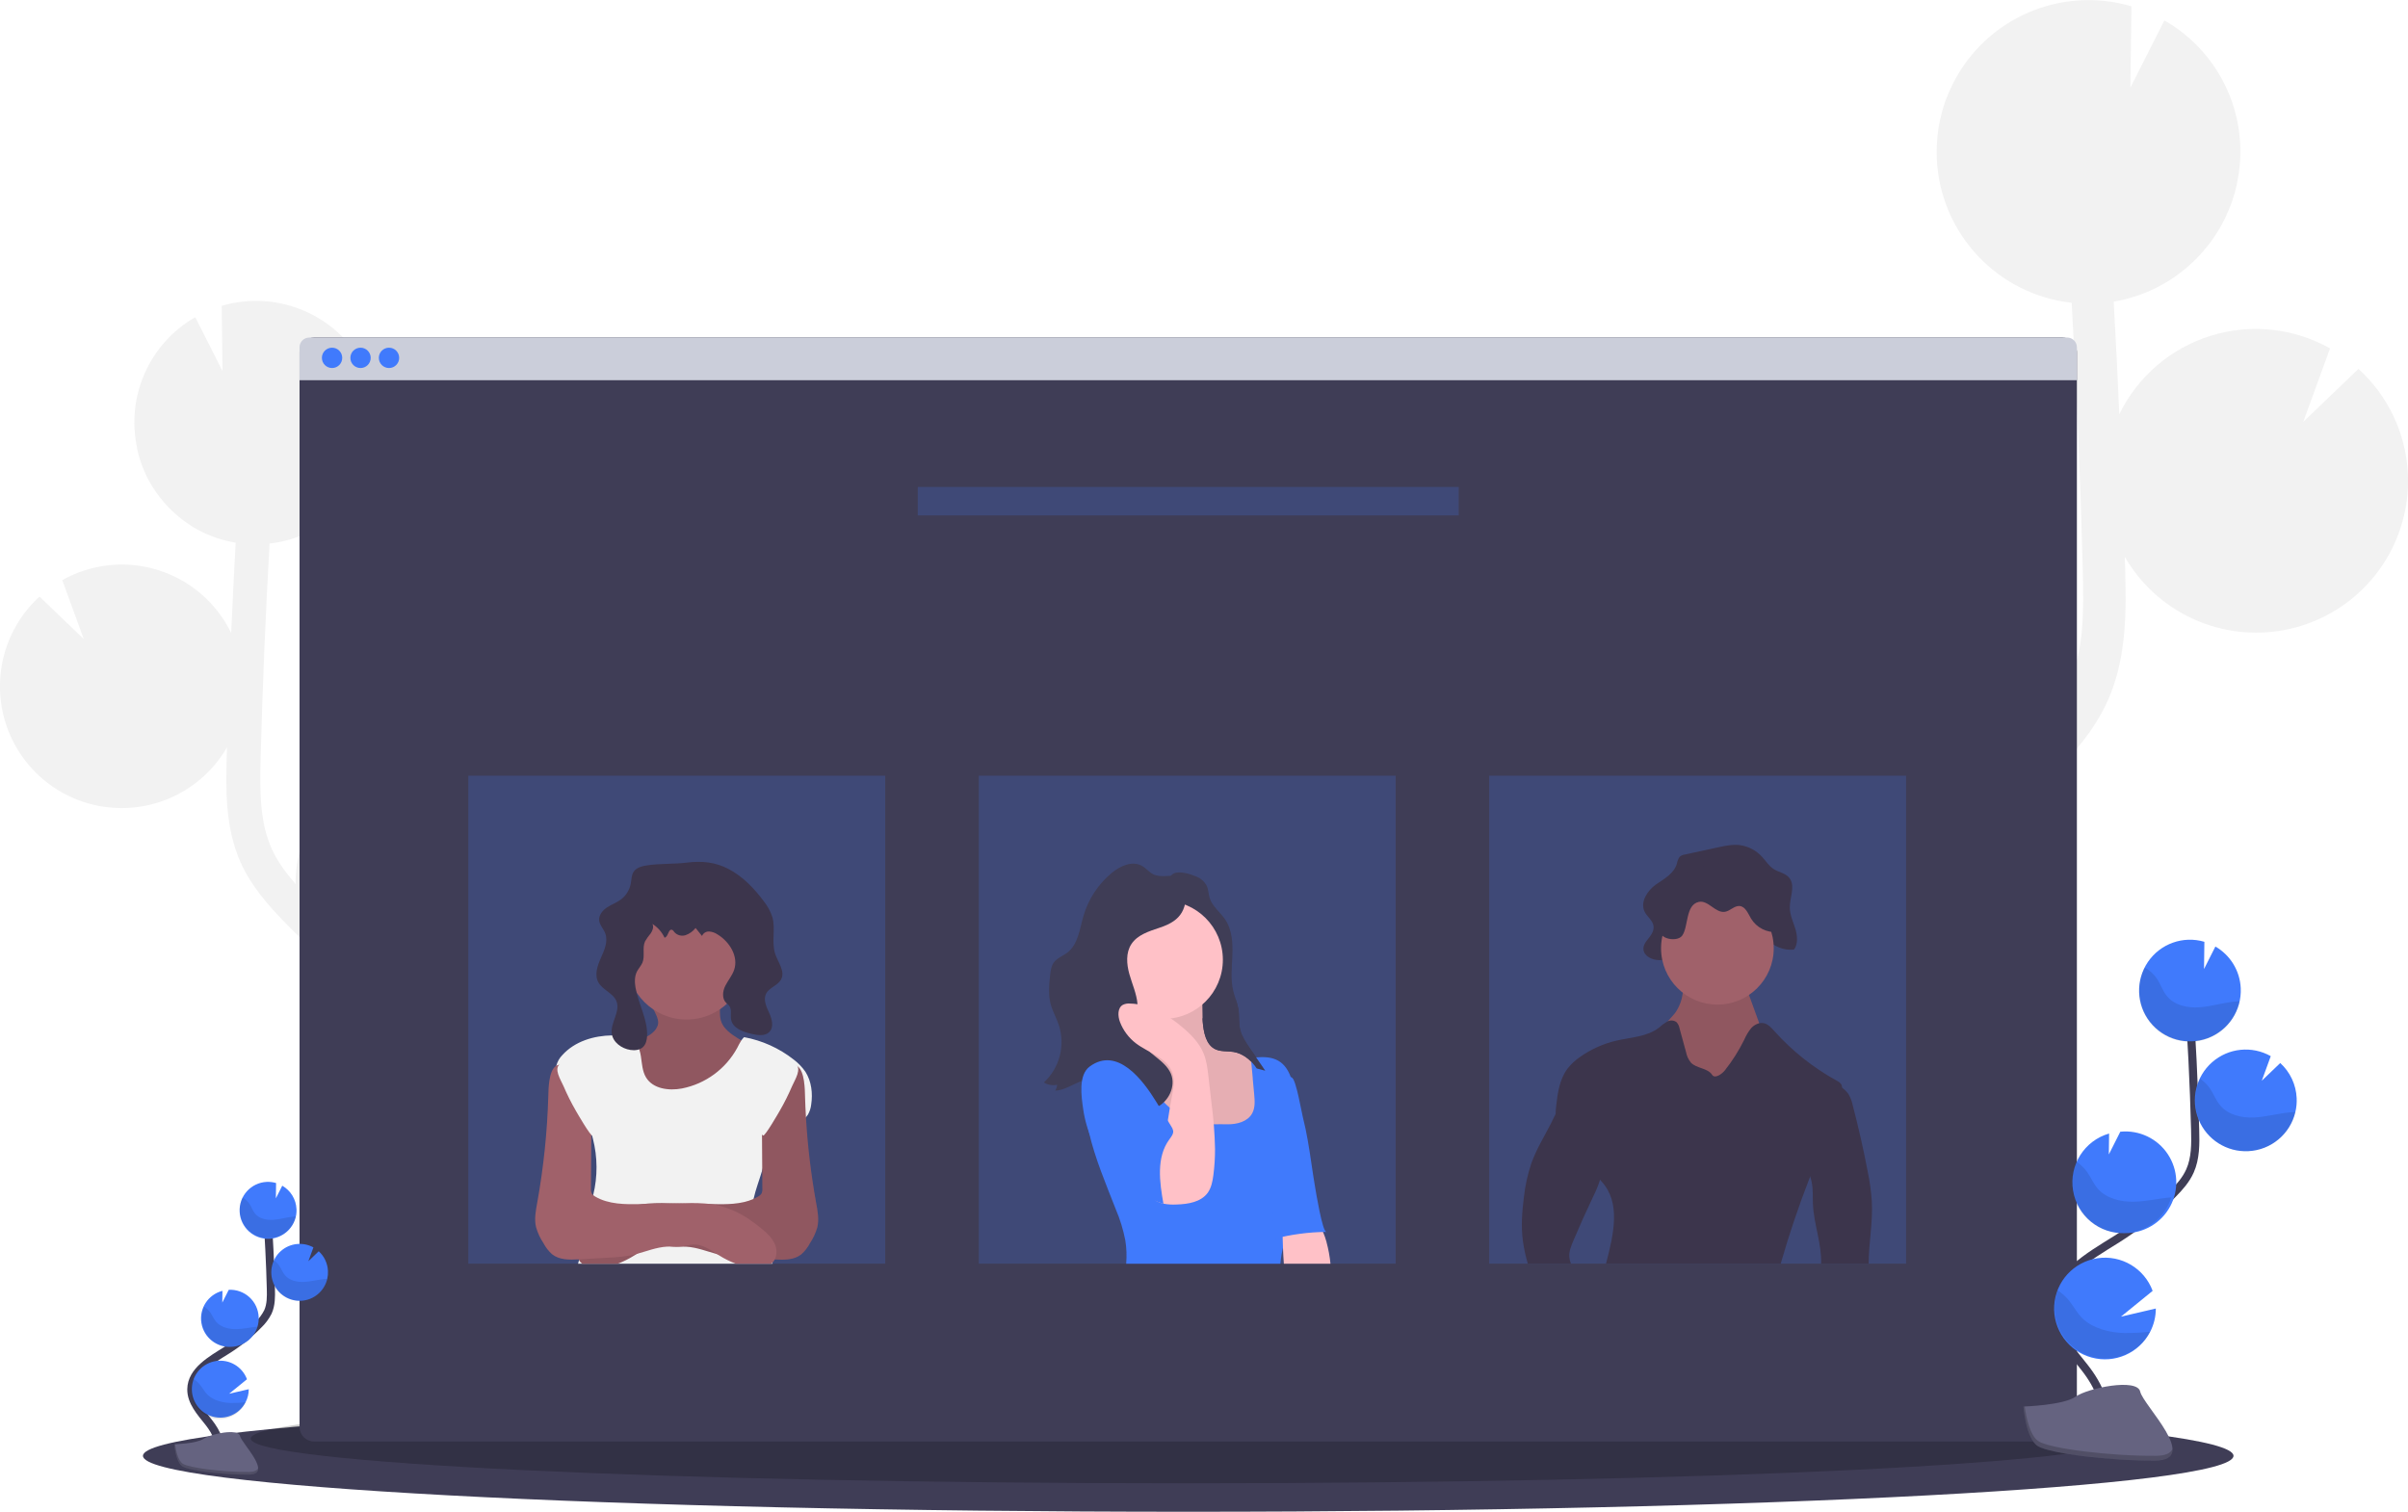
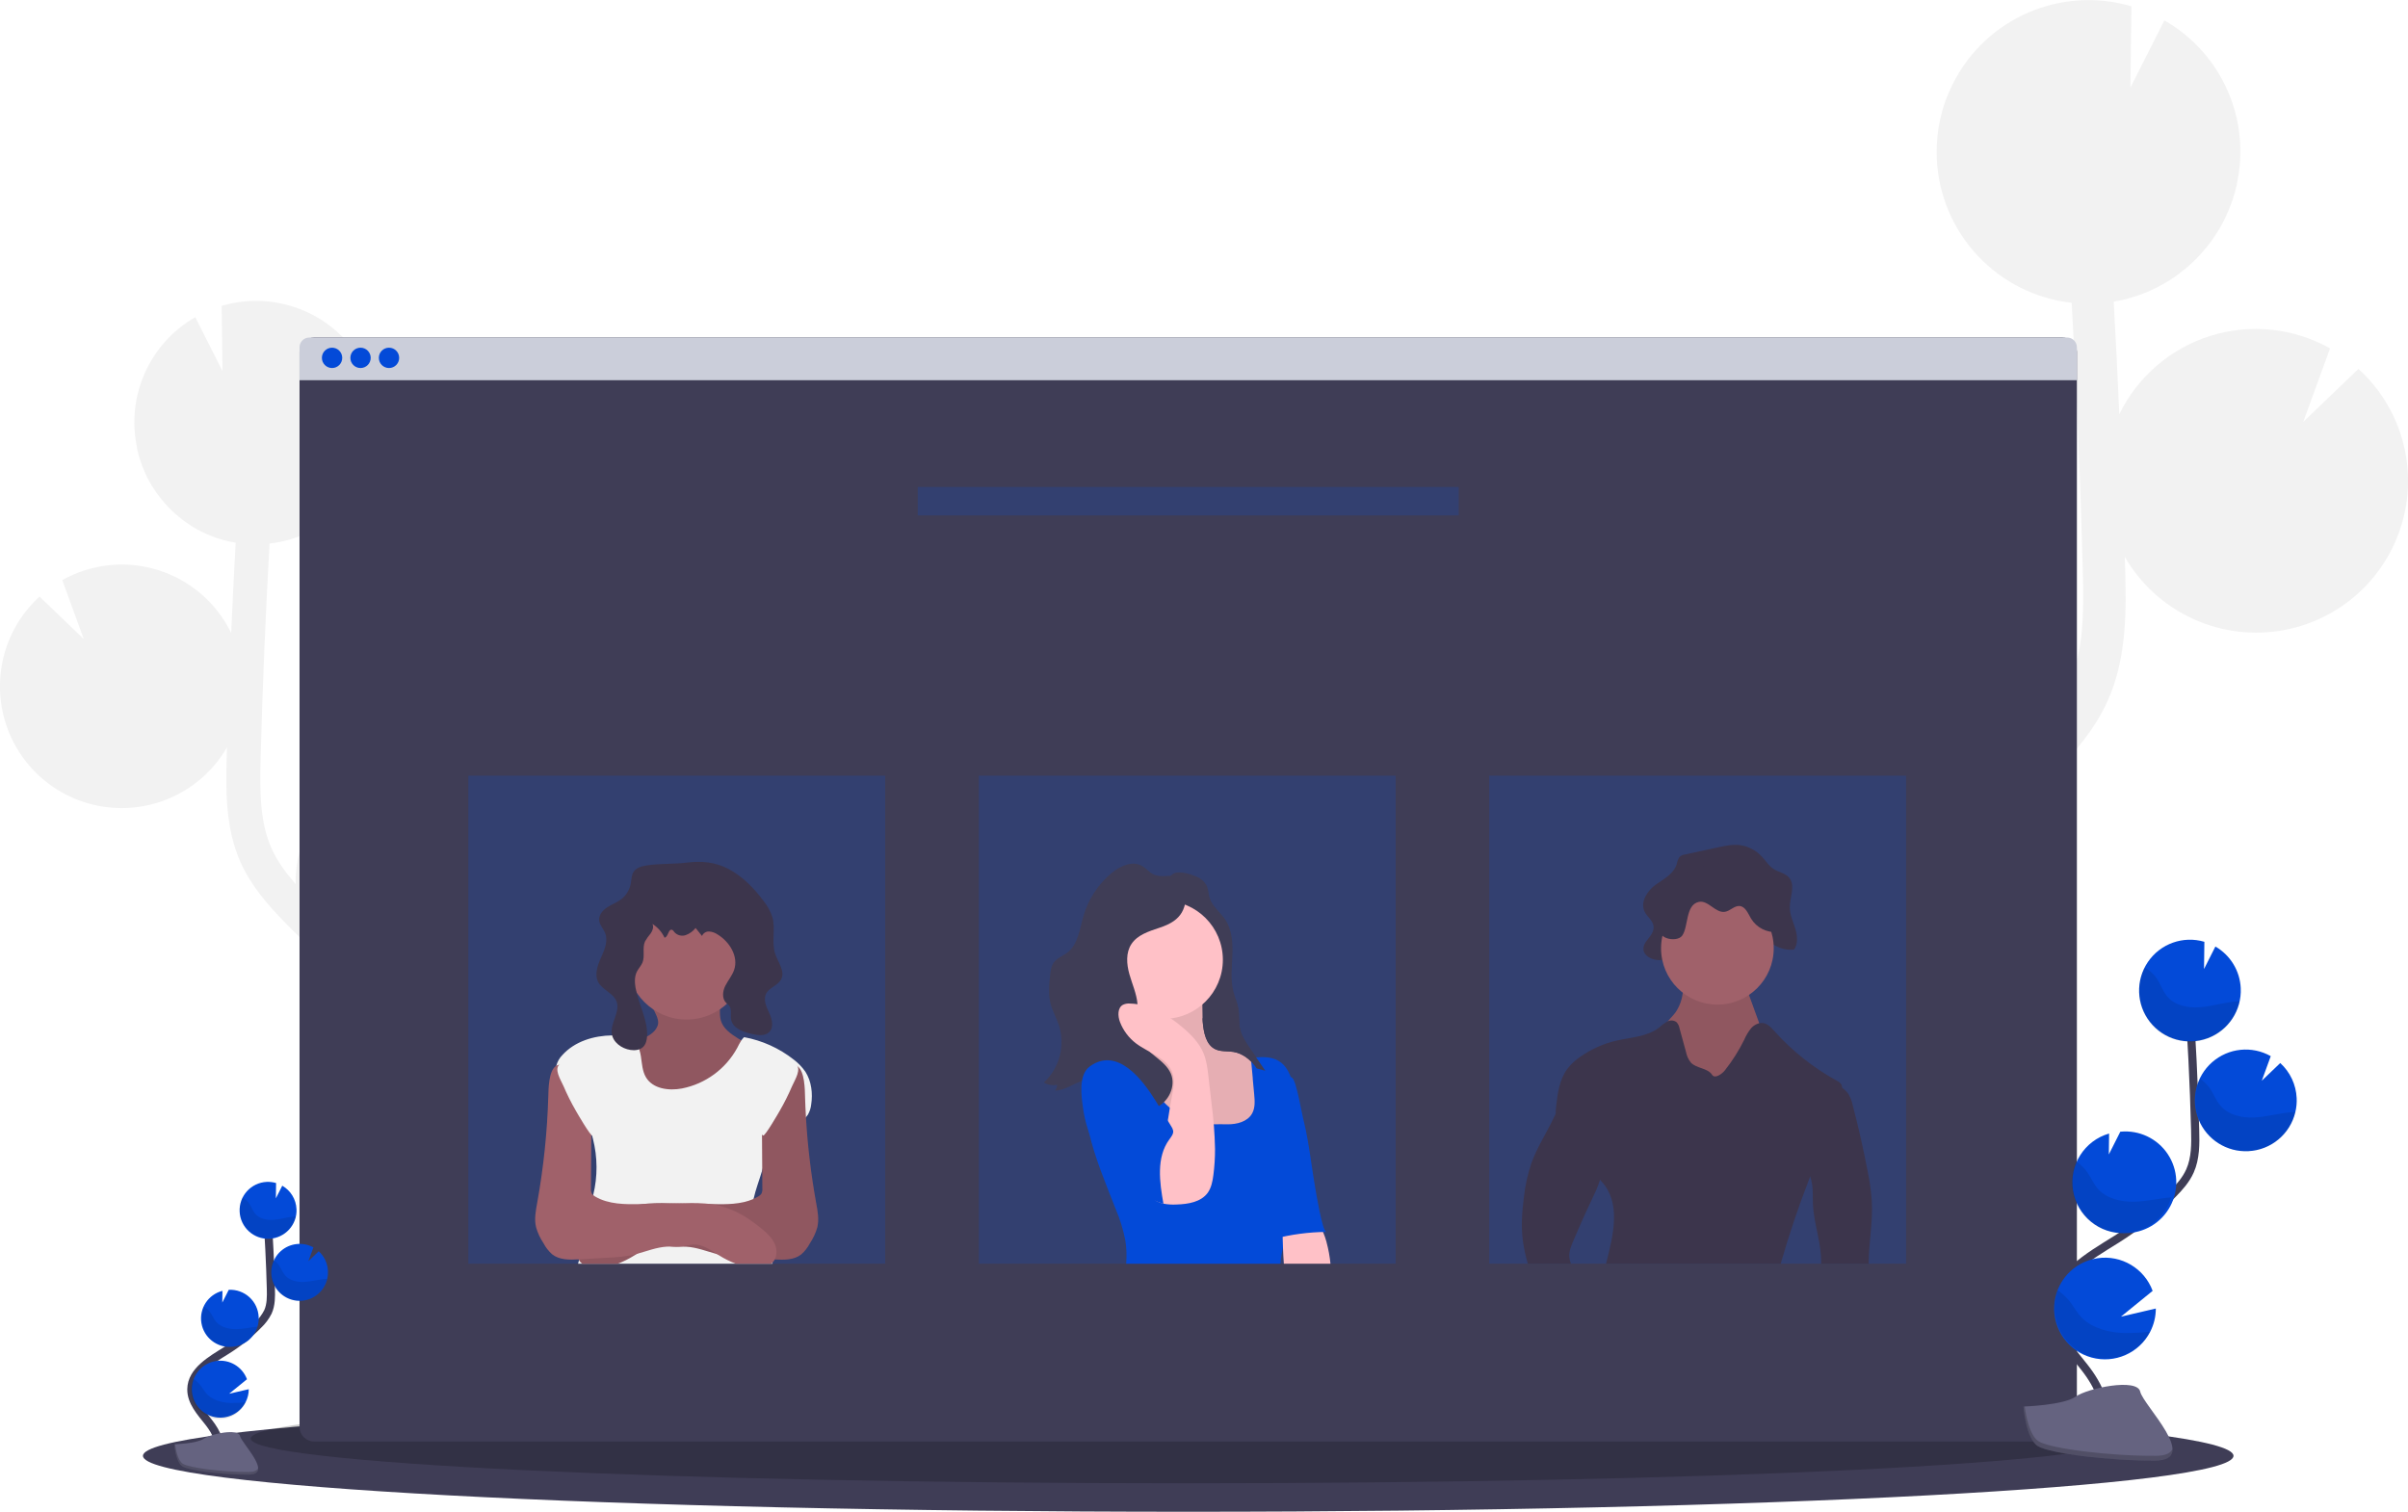
<svg xmlns="http://www.w3.org/2000/svg" id="f5754dbe-bb36-43e2-9e63-0bb9c441defe" data-name="Layer 1" width="1184.11" height="743.5" viewBox="0 0 1184.11 743.5">
  <path d="M231.37,576.52l-6.29-3.91c-.6-.37-1.19-.77-1.79-1.15a59.86,59.86,0,0,0,6.05-116.62l.31,24.66L216.1,452.67h-.17a59.87,59.87,0,0,0-62.58,57c-.06,1.15,0,2.27,0,3.4-4.71-5.38-9-11.15-11.83-17.47-5.73-12.79-5.84-27.28-5.39-44.9.9-34.9,2.41-70.08,4.37-105.14a59.85,59.85,0,0,0,53.16-56.64c.08-1.83.05-3.63,0-5.43,0-.45,0-.89-.07-1.34-.12-1.74-.28-3.46-.55-5.16,0-.28-.1-.55-.15-.82-.24-1.44-.54-2.86-.88-4.26-.13-.53-.26-1.05-.4-1.57-.42-1.53-.88-3-1.42-4.52-.18-.49-.38-1-.58-1.46-.42-1.09-.88-2.17-1.37-3.23-.26-.56-.51-1.12-.78-1.67-.08-.14-.13-.29-.21-.43l0,0a59.84,59.84,0,0,0-70.28-30.36l.4,32.1-13.4-26.52a59.57,59.57,0,0,0-28.55,64.51H75.3c.09.43.22.84.32,1.26.19.79.39,1.57.61,2.35.29,1,.6,2,.93,3,.25.74.49,1.47.77,2.2.41,1.06.87,2.09,1.33,3.12.27.6.51,1.22.8,1.81q1.14,2.32,2.48,4.53c.31.52.66,1,1,1.51.64,1,1.28,2,2,2.93.43.59.89,1.16,1.34,1.73.66.83,1.33,1.65,2,2.44.49.57,1,1.12,1.51,1.66.74.78,1.49,1.53,2.27,2.26.52.49,1,1,1.57,1.46.88.79,1.8,1.53,2.73,2.26.47.37.93.75,1.41,1.11,1.42,1,2.88,2,4.39,3,.28.17.59.31.87.48,1.27.74,2.55,1.45,3.87,2.09.57.28,1.15.53,1.73.79,1.08.48,2.17.95,3.29,1.38l2,.7c1.1.37,2.22.72,3.35,1,.66.18,1.33.37,2,.53,1.22.29,2.47.53,3.73.75l.24.05q-1.23,22.19-2.2,44.39a59.83,59.83,0,0,0-83.07-26l10.58,29-21.77-20.9A59.66,59.66,0,0,0,8,413a58.5,58.5,0,0,0,1.52,16.49,59.84,59.84,0,0,0,110.06,16.3c0,1.5-.1,3-.14,4.51-.4,15.54-.9,34.88,6.85,52.15,5.25,11.7,13.69,21.21,22,29.73,5.43,5.54,11.06,10.91,16.83,16.1a60.09,60.09,0,0,0,21.62,18c9.48,7.3,19.3,14.17,29.45,20.51l6.34,3.94c5.7,3.53,11.54,7.16,17.26,10.93-1-.1-2-.21-3-.26a59.89,59.89,0,0,0-58.94,39l37.4,30.43-41.14-9.54A59.89,59.89,0,0,0,260,715.13l-2.78,3.45q-2.76,3.43-5.45,6.82c-24.34,30.83-31.11,60.09-19.06,82.4l14.66-7.91c-11.73-21.72,5.91-49.52,17.47-64.16q2.64-3.33,5.36-6.7c15.55-19.32,33.17-41.22,32.74-68.08C302.26,620.46,263,596.1,231.37,576.52Z" transform="translate(-7.95 -78.25)" fill="#f2f2f2" />
  <path d="M913.31,515.26l7.84-4.88c.75-.47,1.48-1,2.23-1.44a74.69,74.69,0,0,1-62-70.11,74,74,0,0,1,6.45-34,74.8,74.8,0,0,1,48-41.38l-.39,30.77,16.91-33.47.2,0a74.7,74.7,0,0,1,78.09,71.13c.07,1.43,0,2.83,0,4.24,5.89-6.71,11.23-13.91,14.76-21.79,7.16-16,7.3-34,6.73-56-1.12-43.55-3-87.43-5.45-131.17a74.66,74.66,0,0,1-66.32-70.67c-.1-2.28-.07-4.53,0-6.77q0-.84.09-1.68c.14-2.17.35-4.32.67-6.43.05-.35.14-.69.19-1q.46-2.7,1.11-5.32c.16-.65.32-1.31.49-2,.53-1.9,1.1-3.79,1.77-5.63.22-.62.48-1.21.72-1.82.54-1.37,1.11-2.71,1.72-4,.32-.69.63-1.39,1-2.08.08-.17.16-.36.25-.53l0,0a74.6,74.6,0,0,1,87.68-37.87l-.5,40,16.72-33.08a74.27,74.27,0,0,1,35.61,80.48h.09c-.12.53-.29,1-.41,1.57-.24,1-.49,2-.76,2.93-.35,1.25-.75,2.47-1.16,3.69-.31.92-.61,1.84-1,2.75-.51,1.32-1.08,2.61-1.66,3.89-.34.75-.64,1.52-1,2.26-.95,1.93-2,3.82-3.09,5.65-.38.65-.82,1.26-1.23,1.89-.8,1.24-1.61,2.46-2.48,3.65-.54.74-1.11,1.44-1.67,2.16-.82,1-1.65,2.06-2.53,3.05q-.91,1-1.89,2.07c-.91,1-1.86,1.9-2.82,2.81-.65.62-1.29,1.24-2,1.83-1.11,1-2.25,1.9-3.42,2.81-.58.46-1.15.95-1.75,1.39-1.77,1.3-3.59,2.54-5.48,3.69-.35.21-.73.39-1.09.6q-2.36,1.4-4.82,2.61c-.71.35-1.44.65-2.16,1-1.35.61-2.71,1.19-4.1,1.72-.82.31-1.64.6-2.46.88-1.38.47-2.77.89-4.18,1.28-.83.23-1.66.46-2.51.67-1.53.36-3.08.66-4.65.93l-.31.06q1.56,27.69,2.75,55.39a74.62,74.62,0,0,1,103.64-32.4l-13.19,36.16,27.15-26.07A74.4,74.4,0,0,1,1192,311.2a72.94,72.94,0,0,1-1.89,20.57,74.66,74.66,0,0,1-137.32,20.34c0,1.87.13,3.76.18,5.63.5,19.39,1.12,43.52-8.54,65.06-6.55,14.61-17.09,26.46-27.51,37.09q-10.17,10.38-21,20.09a74.94,74.94,0,0,1-27,22.43c-11.83,9.11-24.08,17.68-36.74,25.6l-7.91,4.91c-7.11,4.4-14.39,8.93-21.54,13.63,1.26-.12,2.5-.26,3.78-.32A74.72,74.72,0,0,1,980,594.85l-46.66,38,51.33-11.89a74.73,74.73,0,0,1-107.08,67.26c1.16,1.44,2.31,2.88,3.47,4.31,2.29,2.85,4.58,5.69,6.81,8.51,30.36,38.45,38.81,75,23.77,102.8l-18.28-9.87c14.63-27.1-7.38-61.78-21.81-80-2.19-2.77-4.43-5.56-6.68-8.36-19.4-24.1-41.39-51.42-40.85-84.93C824.86,570.07,873.9,539.68,913.31,515.26Z" transform="translate(-7.95 -78.25)" fill="#f2f2f2" />
  <ellipse cx="584.3" cy="716" rx="514" ry="27.5" fill="#3f3d56" />
  <ellipse cx="583.3" cy="707.5" rx="460" ry="22" opacity="0.2" />
  <path d="M1029.24,251.46V780a7.21,7.21,0,0,1-7.21,7.21H162.44a7.2,7.2,0,0,1-7.2-7.21V251.46a7.2,7.2,0,0,1,7.2-7.21H1022A7.21,7.21,0,0,1,1029.24,251.46Z" transform="translate(-7.95 -78.25)" fill="#3f3d56" />
  <path d="M1029.24,249.06v16.19h-874V249.06a4.81,4.81,0,0,1,4.81-4.81h864.38A4.81,4.81,0,0,1,1029.24,249.06Z" transform="translate(-7.95 -78.25)" fill="#cbceda" />
-   <circle cx="163.29" cy="176" r="5" fill="#407afc" />
-   <circle cx="177.29" cy="176" r="5" fill="#407afc" />
-   <circle cx="191.29" cy="176" r="5" fill="#407afc" />
-   <rect x="451.3" y="239.5" width="266" height="14" fill="#407afc" opacity="0.2" />
-   <rect x="230.3" y="381.5" width="205" height="240" fill="#407afc" opacity="0.2" />
-   <rect x="481.3" y="381.5" width="205" height="240" fill="#407afc" opacity="0.2" />
-   <rect x="740.24" y="459.75" width="205" height="240" transform="translate(1677.54 1081.25) rotate(-180)" fill="#407afc" opacity="0.2" />
+   <circle cx="163.29" cy="176" r="5" fill="#034ad8" />
+   <circle cx="177.29" cy="176" r="5" fill="#034ad8" />
+   <circle cx="191.29" cy="176" r="5" fill="#034ad8" />
+   <rect x="451.3" y="239.5" width="266" height="14" fill="#034ad8" opacity="0.2" />
+   <rect x="230.3" y="381.5" width="205" height="240" fill="#034ad8" opacity="0.2" />
+   <rect x="481.3" y="381.5" width="205" height="240" fill="#034ad8" opacity="0.2" />
+   <rect x="740.24" y="459.75" width="205" height="240" transform="translate(1677.54 1081.25) rotate(-180)" fill="#034ad8" opacity="0.2" />
  <path d="M331.58,581.73c-.61,3.61-4.18,5.88-7.55,7.29s-7.14,2.58-9.3,5.53c-2.91,4-1.69,9.73,1,13.88,3.05,4.76,7.67,8.27,12.19,11.67a22,22,0,0,0,6.6,3.85,19.62,19.62,0,0,0,5.62.6,102.48,102.48,0,0,0,18.17-1.63c7.69-1.4,15.91-4.2,20-10.88,3.32-5.47,3.11-12.3,2.79-18.7-3.62-.31-6.86-2.28-9.94-4.19-3.64-2.26-7.57-4.89-8.75-9-1.24-4.31.74-9.63-2.21-13-2-2.28-5.39-2.55-8.41-2.63q-6.15-.16-12.29-.17c-2.82,0-9.12-1.18-11.44.7C323.79,568.46,332.35,577.15,331.58,581.73Z" transform="translate(-7.95 -78.25)" fill="#a0616a" />
  <path d="M331.58,581.73c-.61,3.61-4.18,5.88-7.55,7.29s-7.14,2.58-9.3,5.53c-2.91,4-1.69,9.73,1,13.88,3.05,4.76,7.67,8.27,12.19,11.67a22,22,0,0,0,6.6,3.85,19.62,19.62,0,0,0,5.62.6,102.48,102.48,0,0,0,18.17-1.63c7.69-1.4,15.91-4.2,20-10.88,3.32-5.47,3.11-12.3,2.79-18.7-3.62-.31-6.86-2.28-9.94-4.19-3.64-2.26-7.57-4.89-8.75-9-1.24-4.31.74-9.63-2.21-13-2-2.28-5.39-2.55-8.41-2.63q-6.15-.16-12.29-.17c-2.82,0-9.12-1.18-11.44.7C323.79,568.46,332.35,577.15,331.58,581.73Z" transform="translate(-7.95 -78.25)" opacity="0.1" />
  <circle cx="337.6" cy="472.09" r="29.33" fill="#a0616a" />
  <path d="M406.84,621.52a12.64,12.64,0,0,1-1.65,5,8.55,8.55,0,0,1-.9,1.16c-1.65,1.81-4,3-6.13,4.27-6,3.65-12.73,8.4-13.85,15.35a52.6,52.6,0,0,1-1.51,6.4c-1.4,4.76-3.23,9.44-4.3,14.2a32.28,32.28,0,0,0-.89,8.43,25.57,25.57,0,0,0,.24,2.65c.95,6.74,4.41,12.79,8.48,18.54.44.62.88,1.24,1.33,1.85l.29.39H292.21c.16-.61.32-1.21.47-1.82a2.86,2.86,0,0,1,.07-.28c.95-3.81,1.78-7.64,2.36-11.5A73.2,73.2,0,0,0,296,675.8c0-3,.66-6.32,3.17-8,.17-.61.33-1.23.49-1.84a57.15,57.15,0,0,0-.14-27.63c-.14-.56-.3-1.12-.45-1.68-.07-.25-.15-.5-.22-.75a81.93,81.93,0,0,1-2.12-8.11c-.59-3.27-.72-6.75-2.46-9.57s-4.77-4.47-7.46-6.38a17.1,17.1,0,0,1-3.53-3.21h0a7.88,7.88,0,0,1-1.9-4.6,6.8,6.8,0,0,1,.11-1.5,11.51,11.51,0,0,1,3.05-5.45c6.08-6.69,15.37-9.5,24.5-9.62h0c1.41,0,2.81,0,4.2.12a11.83,11.83,0,0,1,4.71,1.06,7.15,7.15,0,0,1,2.35,1.94,11.64,11.64,0,0,1,2,3.78,21,21,0,0,1,.8,3.38c.56,3.57.68,7.37,2.56,10.45,3.41,5.58,11.18,6.6,17.6,5.39a39.7,39.7,0,0,0,27.23-20,36.74,36.74,0,0,1,2-3.63,9.07,9.07,0,0,1,1.36-1.61,55.81,55.81,0,0,1,24.37,11,26.62,26.62,0,0,1,5.78,6C407,610.08,407.68,616,406.84,621.52Z" transform="translate(-7.95 -78.25)" fill="#f2f2f2" />
  <path d="M409.84,681.91a28.16,28.16,0,0,1-3.67,7.86,18.92,18.92,0,0,1-4.24,5.42c-3.55,2.79-8.46,2.73-13,2.47l-.36,0-2.25-.13-12.91-.77a72.77,72.77,0,0,1-10.2-1.09c-.9-.18-1.79-.4-2.68-.64-5-1.34-9.89-3.34-15.06-3.63-1.5-.09-3,0-4.53,0h-.42a22.53,22.53,0,0,1-3-.2c-1.64-.24-3.25-.76-4.92-.84-4.28-.22-8.06,2.35-11.71,4.69l-1,.62a45,45,0,0,1-8.28,4.12H294.27a5.72,5.72,0,0,1-.81-.75,6.23,6.23,0,0,1-.78-1.07c-.05-.09-.1-.18-.14-.27a9.12,9.12,0,0,1,0-7.71,15.09,15.09,0,0,1,2.53-3.8,35,35,0,0,1,3.66-3.44c6.74-5.62,14.49-10.36,23.11-12,.6-.11,1.21-.21,1.81-.29a80.26,80.26,0,0,1,13-.43l4.07.08,17.05.35h.47c6.85.13,14.05.18,20.24-2.55a23.77,23.77,0,0,0,2.3-1.18,4.33,4.33,0,0,0,1.59-1.38,4.77,4.77,0,0,0,.47-2.6l-.06-9-.12-17.35h0q0-6.39-.08-12.77a8.77,8.77,0,0,1,2.45-7.27c2.49-3.13,8.56-14.18,12.86-14.36a3.46,3.46,0,0,1,2.15.6h0c3.66,2.44,3.68,11.69,3.77,14.81q.15,5.17.45,10.33a350.86,350.86,0,0,0,5,42C410,673.73,410.8,677.91,409.84,681.91Z" transform="translate(-7.95 -78.25)" fill="#a0616a" />
  <path d="M409.84,681.91a28.16,28.16,0,0,1-3.67,7.86,18.92,18.92,0,0,1-4.24,5.42c-3.55,2.79-8.46,2.73-13,2.47l-.36,0-2.25-.13-12.91-.77a72.77,72.77,0,0,1-10.2-1.09c-.9-.18-1.79-.4-2.68-.64-5-1.34-9.89-3.34-15.06-3.63-1.5-.09-3,0-4.53,0h-.42a22.53,22.53,0,0,1-3-.2c-1.64-.24-3.25-.76-4.92-.84-4.28-.22-8.06,2.35-11.71,4.69l-1,.62a45,45,0,0,1-8.28,4.12H294.27a5.72,5.72,0,0,1-.81-.75,6.23,6.23,0,0,1-.78-1.07c-.05-.09-.1-.18-.14-.27a9.12,9.12,0,0,1,0-7.71,15.09,15.09,0,0,1,2.53-3.8,35,35,0,0,1,3.66-3.44c6.74-5.62,14.49-10.36,23.11-12,.6-.11,1.21-.21,1.81-.29a80.26,80.26,0,0,1,13-.43l4.07.08,17.05.35h.47c6.85.13,14.05.18,20.24-2.55a23.77,23.77,0,0,0,2.3-1.18,4.33,4.33,0,0,0,1.59-1.38,4.77,4.77,0,0,0,.47-2.6l-.06-9-.12-17.35h0q0-6.39-.08-12.77a8.77,8.77,0,0,1,2.45-7.27c2.49-3.13,8.56-14.18,12.86-14.36a3.46,3.46,0,0,1,2.15.6h0c3.66,2.44,3.68,11.69,3.77,14.81q.15,5.17.45,10.33a350.86,350.86,0,0,0,5,42C410,673.73,410.8,677.91,409.84,681.91Z" transform="translate(-7.95 -78.25)" opacity="0.1" />
  <path d="M326.23,503.83c-2.54.38-5.35,1.06-6.73,3.22-1.08,1.68-1,3.81-1.37,5.77a12.8,12.8,0,0,1-4.92,7.87c-2.1,1.55-4.64,2.42-6.81,3.87s-4.09,3.82-3.8,6.42c.25,2.27,2.06,4,2.91,6.14,1.57,3.9-.28,8.25-2,12.09s-3.34,8.36-1.37,12.07c2.09,3.91,7.48,5.39,9,9.54,1.89,5-3,10.33-2.37,15.66.54,4.38,4.86,7.51,9.23,8.15,2.09.3,4.41.09,6-1.3s2.09-3.66,2.16-5.77c.27-8.14-4.36-15.61-5.71-23.65-.44-2.65-.5-5.49.73-7.88.78-1.51,2-2.75,2.68-4.32,1.35-3.27-.18-7.22,1.27-10.45a27.36,27.36,0,0,1,2.83-4c.93-1.35,1.55-3.14.82-4.61a16.15,16.15,0,0,1,5.95,6.76c1.89-.38,1.84-4.44,3.69-3.86.52.17.82.72,1.16,1.15a5.21,5.21,0,0,0,5.54,1.46,10.89,10.89,0,0,0,4.88-3.51l3.16,3.92a3.61,3.61,0,0,1,3.47-2.2,8.34,8.34,0,0,1,4.1,1.41c6,3.59,10.5,10.94,8.2,17.54-1,2.82-3,5.13-4.34,7.81s-1.68,6.28.46,8.36c.44.44,1,.78,1.38,1.26,1.57,1.85.58,4.67,1.05,7,.83,4.29,5.89,6,10.15,7,3,.68,6.57,1.19,8.67-1,2.3-2.4,1.27-6.33-.12-9.35s-3-6.51-1.51-9.47,5.86-4,7.43-7.09c2-3.93-1.53-8.24-2.94-12.42-1.93-5.72.22-12.14-1.36-18a25.12,25.12,0,0,0-4.42-8.12c-4.67-6.28-10.27-12.05-17.21-15.69-6.56-3.44-13.17-4-20.4-3.13C339.28,503.3,332.74,502.86,326.23,503.83Z" transform="translate(-7.95 -78.25)" fill="#3c354c" />
  <path d="M383.23,636.74a2.42,2.42,0,0,1-1.15-1.59q-3.33-9.36-6.24-18.85a7.33,7.33,0,0,1-.47-3.51,6.82,6.82,0,0,1,2.68-3.65A40,40,0,0,1,389,602.72c2.88-1.13,7.13-3.14,10-1.31,3.56,2.27-.24,8-1.54,11a114.08,114.08,0,0,1-6,12C390.78,625.61,384.14,637.1,383.23,636.74Z" transform="translate(-7.95 -78.25)" fill="#f2f2f2" />
  <path d="M388.94,697.66A6,6,0,0,1,388,699a3.06,3.06,0,0,1-.36.36,4.19,4.19,0,0,1-.45.39H369.8a45,45,0,0,1-8.28-4.12l-1-.62c-3.65-2.34-7.43-4.91-11.71-4.69-1.67.08-3.28.6-4.92.84a22.53,22.53,0,0,1-3,.2h-.42c-1.51,0-3-.07-4.53,0-5.17.29-10.05,2.29-15.06,3.63-.89.24-1.78.46-2.68.64a72.77,72.77,0,0,1-10.2,1.09l-15.16.9h-.36c-4.53.26-9.44.32-13-2.47a18.92,18.92,0,0,1-4.24-5.42,28.16,28.16,0,0,1-3.67-7.86c-1-4-.16-8.18.57-12.23a352.25,352.25,0,0,0,5.43-52.34c.09-3.13.11-12.41,3.79-14.82a3.19,3.19,0,0,1,1.39-.54h0a3.56,3.56,0,0,1,.74,0c4.3.18,10.37,11.23,12.86,14.36a8.77,8.77,0,0,1,2.45,7.27q0,6.16-.08,12.34c0,.19,0,.38,0,.56q-.07,13.14-.17,26.27a4.77,4.77,0,0,0,.47,2.6,2.86,2.86,0,0,0,.52.63,6.63,6.63,0,0,0,1.07.75c6.65,3.92,14.82,3.88,22.54,3.73h.47l17.05-.35,4.07-.08a80.26,80.26,0,0,1,13,.43c.6.08,1.21.18,1.81.29A47.08,47.08,0,0,1,377.85,679q2.5,1.77,4.86,3.74c2.46,2,4.88,4.32,6.19,7.24A9.12,9.12,0,0,1,388.94,697.66Z" transform="translate(-7.95 -78.25)" fill="#a0616a" />
  <path d="M299.28,636.74a2.45,2.45,0,0,0,1.15-1.59q3.33-9.36,6.24-18.85a7.45,7.45,0,0,0,.46-3.51,6.82,6.82,0,0,0-2.68-3.65,39.74,39.74,0,0,0-10.94-6.42c-2.88-1.13-7.12-3.14-10-1.31-3.56,2.27.23,8,1.54,11a112.09,112.09,0,0,0,6,12C291.73,625.61,298.37,637.1,299.28,636.74Z" transform="translate(-7.95 -78.25)" fill="#f2f2f2" />
  <path d="M840.33,523.23c5.95-1.45,10.57,8.4,16.56,7.23,3.29-.64,5.83-4.54,9.16-4.25,3.79.33,5.41,5.51,7.35,9.3,3.37,6.56,10.18,10.53,16.74,9.74,2.06-2.72,1.67-6.9.62-10.3s-2.65-6.7-2.69-10.32c-.05-4.79,2.58-10.09.2-14-1.83-3-5.57-3.24-8.32-5.09-2.15-1.44-3.66-3.85-5.46-5.82a18.05,18.05,0,0,0-11.13-5.85c-3.54-.4-7.1.36-10.6,1.12l-16.36,3.54a4.55,4.55,0,0,0-2.55,1.17,8.81,8.81,0,0,0-1.32,3.35c-1.55,5.08-6.41,7.46-10.38,10.28s-7.74,8.4-5.55,13.15c1.24,2.69,4.16,4.35,4.47,7.37.27,2.7-1.68,4.91-3.27,6.91-6.75,8.46,8.38,12.86,12,7.12C833.83,541.56,831.82,525.31,840.33,523.23Z" transform="translate(-7.95 -78.25)" fill="#3c354c" />
  <path d="M831.68,576.44c-1.42,1.85-3.27,3.39-4.41,5.43a12.49,12.49,0,0,0-.66,9.37,35.4,35.4,0,0,0,4.27,8.6,50,50,0,0,0,7.5,10,18.25,18.25,0,0,0,11,5.46c4.45.33,8.75-1.51,12.78-3.44a14,14,0,0,0,4.61-3,14.29,14.29,0,0,0,2.24-4.07l3.47-8.31a22.89,22.89,0,0,0,2-6.38c.36-3.45-.84-6.86-2-10.13l-6.35-17.47a5.9,5.9,0,0,0-1.52-2.65,5.73,5.73,0,0,0-2.34-1,67.92,67.92,0,0,0-12.27-2c-3.08-.21-10.07-1.3-12.76.44-2.47,1.61-1.44,5.71-1.73,8.36A21.17,21.17,0,0,1,831.68,576.44Z" transform="translate(-7.95 -78.25)" fill="#a0616a" />
  <path d="M831.68,576.44c-1.42,1.85-3.27,3.39-4.41,5.43a12.49,12.49,0,0,0-.66,9.37,35.4,35.4,0,0,0,4.27,8.6,50,50,0,0,0,7.5,10,18.25,18.25,0,0,0,11,5.46c4.45.33,8.75-1.51,12.78-3.44a14,14,0,0,0,4.61-3,14.29,14.29,0,0,0,2.24-4.07l3.47-8.31a22.89,22.89,0,0,0,2-6.38c.36-3.45-.84-6.86-2-10.13l-6.35-17.47a5.9,5.9,0,0,0-1.52-2.65,5.73,5.73,0,0,0-2.34-1,67.92,67.92,0,0,0-12.27-2c-3.08-.21-10.07-1.3-12.76.44-2.47,1.61-1.44,5.71-1.73,8.36A21.17,21.17,0,0,1,831.68,576.44Z" transform="translate(-7.95 -78.25)" opacity="0.1" />
  <circle cx="844.51" cy="466.38" r="27.7" fill="#a0616a" />
  <path d="M913.84,613.8c.06,7.64-2.87,15-5.9,22s-6.88,13.91-9.84,21.1c-.24.58-.47,1.17-.7,1.76q-7.64,19.74-13.52,40.09l-.29,1h-85.9c3.92-15,7.28-30-2.12-40.35-.29-.32-.58-.65-.86-1-6.15-7.41-8.91-17.52-16.22-23.82-1.68-1.45-3.63-2.73-4.67-4.7a8.54,8.54,0,0,1-.88-3.9,26.48,26.48,0,0,1,.22-3.56c.72-6.5,1.65-13.32,5.57-18.56a27.42,27.42,0,0,1,6.35-5.9,50.67,50.67,0,0,1,17.71-7.91c7.16-1.64,15.06-1.88,20.9-6.35a24.71,24.71,0,0,1,4-3l.4-.17a4.16,4.16,0,0,1,4.31.46,5.93,5.93,0,0,1,1.44,3q1.59,5.82,3.19,11.64a11.89,11.89,0,0,0,2.41,5.24c2.83,2.94,8.24,2.59,10.44,6,1.32,2.07,4.79-.34,6.3-2.26a84.8,84.8,0,0,0,9.45-14.94,24,24,0,0,1,3.5-5.83,7.92,7.92,0,0,1,3.86-2.34,5.2,5.2,0,0,1,2.22-.06c2.16.44,3.74,2.22,5.21,3.86a117,117,0,0,0,30.74,24.45,5.09,5.09,0,0,1,2.25,1.86,3.85,3.85,0,0,1,.38,1.61C913.83,613.43,913.84,613.62,913.84,613.8Z" transform="translate(-7.95 -78.25)" fill="#3c354c" />
  <path d="M843.32,521.82c4.63-1,8.22,5.65,12.88,4.86,2.56-.42,4.54-3,7.12-2.85,2.95.22,4.21,3.7,5.72,6.24a13.83,13.83,0,0,0,13,6.55c1.6-1.83,1.3-4.63.48-6.92s-2.07-4.51-2.1-6.93c0-3.23,2-6.79.16-9.42-1.42-2-4.33-2.18-6.47-3.42-1.67-1-2.84-2.59-4.25-3.91a14.79,14.79,0,0,0-8.65-3.93,29.42,29.42,0,0,0-8.24.75l-12.72,2.38a3.76,3.76,0,0,0-2,.78,5.51,5.51,0,0,0-1,2.25c-1.21,3.42-5,5-8.07,6.91s-6,5.65-4.32,8.84c1,1.81,3.23,2.92,3.47,5,.22,1.81-1.3,3.3-2.54,4.64-5.24,5.68,6.52,8.64,9.35,4.78C838.27,534.14,836.7,523.22,843.32,521.82Z" transform="translate(-7.95 -78.25)" fill="#3c354c" />
  <path d="M926.84,699.75H903.45c.38-9.58-3.52-19.31-4-29.08-.18-3.67.13-7.4-.61-11a24.1,24.1,0,0,0-.75-2.77c-.59-1.85-1.31-3.67-1.87-5.53-1.86-6.21-1.79-12.81-1.7-19.29q.16-10.73.34-21.44c0-1.86-.55-4.6,1.14-5.38,3.81-1.76,7.77,1.73,11.27,4,2.1,1.4,4.5,2.5,6.54,4a12.22,12.22,0,0,1,3.11,3.1,17.38,17.38,0,0,1,2.07,5.39q4.25,16.23,7.4,32.73a106.24,106.24,0,0,1,2,14.5C929,679.22,926.87,689.55,926.84,699.75Z" transform="translate(-7.95 -78.25)" fill="#3c354c" />
  <path d="M781.56,688.61c-1,2.44-2.08,5-1.93,7.66a11.91,11.91,0,0,0,.8,3.48H759.24a78.17,78.17,0,0,1-2.4-11c-1-7.24-.45-14.61.49-21.87A79.83,79.83,0,0,1,761,650.31c2.46-6.89,6.35-13.13,9.66-19.61.78-1.51,1.49-3.21,2.32-4.71,1.78-3.29,4.08-5.71,8.66-3.5,11.39,5.49,16.28,24.72,13.11,35.92a.29.29,0,0,1,0,.09,55.42,55.42,0,0,1-3.38,8.27Q786.21,677.59,781.56,688.61Z" transform="translate(-7.95 -78.25)" fill="#3c354c" />
  <path d="M595.94,509.23a10.12,10.12,0,0,1,5.35,4.54c.91,1.89.88,4.1,1.5,6.11,1.31,4.23,5.25,7,7.7,10.7,3.32,5,3.71,11.37,3.48,17.37s-1,12.12.5,17.95c.71,2.84,1.92,5.54,2.41,8.43.59,3.5.1,7.16,1,10.6.79,3.13,2.64,5.87,4.46,8.53l7.78,11.37a89.83,89.83,0,0,1-10.27-3.09,18.42,18.42,0,0,0,5.55,8.39l-5.62-6.8a16.12,16.12,0,0,0-4.19-4c-2.06-1.17-4.5-1.35-6.82-1.83-4.45-.9-8.91-3.18-11.09-7.19-2.91-5.34-1-12.05-2.67-17.91-1.19-4.28-4.13-7.81-6.15-11.75-4.59-8.93-4.31-19.46-5.75-29.4-.62-4.22-1.56-8.41-1.58-12.68,0-3.15.31-9.13,3.61-10.74C588,506.48,593.28,508.1,595.94,509.23Z" transform="translate(-7.95 -78.25)" fill="#3f3d56" />
  <path d="M599.37,580.76c.47,5.22,1.56,11.38,6.32,13.57,2.69,1.24,5.82.78,8.74,1.26,5.51.89,10,5.13,12.6,10.1s3.43,10.61,4,16.17c.75,6.95,1,14.5-2.83,20.36-3.09,4.75-8.43,7.64-13.9,9.11a38.79,38.79,0,0,1-32.37-6c-4.53-3.29-8.27-7.53-11.91-11.77-7.93-9.23-15.91-19.35-17.54-31.41-.19-1.37-.17-3,1-3.84a4.19,4.19,0,0,1,2.55-.51l7.6.14c1.93,0,4.11,0,5.42-1.45s1.23-3.27,1.18-5q-.29-11-.58-22.05a3.17,3.17,0,0,1,.5-2.23,2.94,2.94,0,0,1,1.75-.75c4.19-.71,8.57,0,12.67-1.14,3.9-1.07,10-5.55,12.89-.95C599.88,568.22,599,576.32,599.37,580.76Z" transform="translate(-7.95 -78.25)" fill="#ffc1c7" />
  <path d="M599.37,580.76c.47,5.22,1.56,11.38,6.32,13.57,2.69,1.24,5.82.78,8.74,1.26,5.51.89,10,5.13,12.6,10.1s3.43,10.61,4,16.17c.75,6.95,1,14.5-2.83,20.36-3.09,4.75-8.43,7.64-13.9,9.11a38.79,38.79,0,0,1-32.37-6c-4.53-3.29-8.27-7.53-11.91-11.77-7.93-9.23-15.91-19.35-17.54-31.41-.19-1.37-.17-3,1-3.84a4.19,4.19,0,0,1,2.55-.51l7.6.14c1.93,0,4.11,0,5.42-1.45s1.23-3.27,1.18-5q-.29-11-.58-22.05a3.17,3.17,0,0,1,.5-2.23,2.94,2.94,0,0,1,1.75-.75c4.19-.71,8.57,0,12.67-1.14,3.9-1.07,10-5.55,12.89-.95C599.88,568.22,599,576.32,599.37,580.76Z" transform="translate(-7.95 -78.25)" opacity="0.1" />
  <circle cx="572.28" cy="472.03" r="29.05" fill="#ffc1c7" />
-   <path d="M644.89,674.68a27.08,27.08,0,0,1-.83,3.51,82.44,82.44,0,0,1-3.2,7.89c-.46,1.07-.89,2.14-1.26,3.24-.29.86-.54,1.74-.76,2.62s-.48,2.07-.66,3.12c-.27,1.55-.47,3.12-.63,4.69H561.74a47.26,47.26,0,0,0-.43-11.5A75.65,75.65,0,0,0,556.63,673c-4.83-12.38-10.23-25-13.2-37.91,0,0,0,0,0-.05a75.34,75.34,0,0,1-1.84-25.64c.06-.5.13-1,.2-1.52a39.16,39.16,0,0,1,.73-3.86,21.27,21.27,0,0,1,4.83-9.78c3.4-3.66,9.15-5.47,13.56-3.13,2.66,1.41,4.31,3.91,5.63,6.68.84,1.76,1.55,3.62,2.29,5.39a55,55,0,0,0,11.48,17.15c.93,1,1.91,1.89,2.92,2.77s1.89,1.62,2.88,2.38c3.21,2.47,7.08,5.6,11.27,5.71,2.43.07,4.91,0,7.42,0,2.2,0,4.42-.09,6.61,0,4.69.09,10-1.24,12.27-5.35,1.55-2.81,1.29-6.24,1-9.44-.23-2.5-.46-5-.7-7.51,0-.13,0-.26,0-.39-.16-1.81-.33-3.6-.5-5.41h0c-.08-.87-.16-1.75-.25-2.62v0l-.18-1.94q1.25-.14,2.52-.24c3.79-.3,7.66-.23,10.92,1.62,3.1,1.75,5,4.76,6.22,8.17a32.82,32.82,0,0,1,1.56,7.5c1.12,11.35-.69,22.8-.07,34.18C644.6,658,646.34,666.55,644.89,674.68Z" transform="translate(-7.95 -78.25)" fill="#407afc" />
+   <path d="M644.89,674.68a27.08,27.08,0,0,1-.83,3.51,82.44,82.44,0,0,1-3.2,7.89c-.46,1.07-.89,2.14-1.26,3.24-.29.86-.54,1.74-.76,2.62s-.48,2.07-.66,3.12c-.27,1.55-.47,3.12-.63,4.69H561.74a47.26,47.26,0,0,0-.43-11.5A75.65,75.65,0,0,0,556.63,673c-4.83-12.38-10.23-25-13.2-37.91,0,0,0,0,0-.05a75.34,75.34,0,0,1-1.84-25.64c.06-.5.13-1,.2-1.52a39.16,39.16,0,0,1,.73-3.86,21.27,21.27,0,0,1,4.83-9.78c3.4-3.66,9.15-5.47,13.56-3.13,2.66,1.41,4.31,3.91,5.63,6.68.84,1.76,1.55,3.62,2.29,5.39a55,55,0,0,0,11.48,17.15c.93,1,1.91,1.89,2.92,2.77s1.89,1.62,2.88,2.38c3.21,2.47,7.08,5.6,11.27,5.71,2.43.07,4.91,0,7.42,0,2.2,0,4.42-.09,6.61,0,4.69.09,10-1.24,12.27-5.35,1.55-2.81,1.29-6.24,1-9.44-.23-2.5-.46-5-.7-7.51,0-.13,0-.26,0-.39-.16-1.81-.33-3.6-.5-5.41h0c-.08-.87-.16-1.75-.25-2.62v0l-.18-1.94q1.25-.14,2.52-.24c3.79-.3,7.66-.23,10.92,1.62,3.1,1.75,5,4.76,6.22,8.17a32.82,32.82,0,0,1,1.56,7.5c1.12,11.35-.69,22.8-.07,34.18C644.6,658,646.34,666.55,644.89,674.68Z" transform="translate(-7.95 -78.25)" fill="#034ad8" />
  <path d="M662.2,699.75H639.27c-.19-2.6-.34-5.2-.43-7.81-.08-1.8-.14-3.61-.17-5.41q-.15-7.28.12-14.52a32.75,32.75,0,0,0,14.75,4.21,28.25,28.25,0,0,1,5,7.93,38.47,38.47,0,0,1,1.71,4.91.14.14,0,0,1,0,.07A65.63,65.63,0,0,1,662.2,699.75Z" transform="translate(-7.95 -78.25)" fill="#ffc1c7" />
-   <path d="M660.19,684.12a106.7,106.7,0,0,0-25.7,3.4c-1.11-5.48-.57-11.14,0-16.7l3.71-38.21c.27-2.83-.25-28.81,5.23-24.22,2,1.69,4.56,16.88,5.19,19.32.95,3.69,1.7,7.42,2.37,11.16,1.37,7.68,2.3,15.42,3.63,23.11C655,664.2,658.21,684.14,660.19,684.12Z" transform="translate(-7.95 -78.25)" fill="#407afc" />
+   <path d="M660.19,684.12a106.7,106.7,0,0,0-25.7,3.4c-1.11-5.48-.57-11.14,0-16.7l3.71-38.21c.27-2.83-.25-28.81,5.23-24.22,2,1.69,4.56,16.88,5.19,19.32.95,3.69,1.7,7.42,2.37,11.16,1.37,7.68,2.3,15.42,3.63,23.11C655,664.2,658.21,684.14,660.19,684.12Z" transform="translate(-7.95 -78.25)" fill="#034ad8" />
  <path d="M591.3,513.34a5,5,0,0,0-.6-2.61,4.34,4.34,0,0,0-3.11-1.64c-4.19-.65-8.79,1-12.58-.88-2-1-3.51-3-5.51-4.11-4.72-2.67-10.68,0-14.86,3.46a43.38,43.38,0,0,0-13.93,21.22c-1.86,6.42-2.61,13.93-7.93,18-2.2,1.68-5,2.61-6.65,4.85-1.24,1.72-1.53,3.93-1.76,6-.55,4.88-1,9.88.27,14.62,1,3.53,2.85,6.73,4,10.2a27.08,27.08,0,0,1-7.38,28.18,8.78,8.78,0,0,0,6.5,1.13,5.57,5.57,0,0,1-.94,2.87c6.8-.22,12.71-6.84,19.36-5.39,5.08,1.1,7.91,6.34,11.7,9.9,4.88,4.59,12.46,6.51,18.59,3.79s9.85-10.46,7.25-16.64c-3-7-12.09-9.81-15.26-16.76-2.45-5.39-.63-11.67-1.16-17.56-.45-5.06-2.63-9.77-4-14.66s-1.8-10.48,1-14.74c2.94-4.52,8.57-6.28,13.69-8C589.52,530.85,591.74,525,591.3,513.34Z" transform="translate(-7.95 -78.25)" fill="#3f3d56" />
  <path d="M584.16,617.78c.83-4,1.65-8.37.19-12.24-2.72-7.22-11.61-9.47-17.76-14.12a24,24,0,0,1-7.9-10.53c-1.12-2.93-1.27-7,1.48-8.48a6.67,6.67,0,0,1,3.43-.6c9.58.22,18.36,5.43,25.71,11.59,4.27,3.59,8.33,7.7,10.46,12.85,1.51,3.65,2,7.63,2.43,11.55l1.5,13a203.79,203.79,0,0,1,1.73,22.47,99.15,99.15,0,0,1-.81,12.89c-.38,3-1,6.16-2.73,8.65-3.32,4.63-9.7,5.67-15.4,5.83a26.6,26.6,0,0,1-6.43-.41c-9.47-2.06-16.65-15.32-9.49-23.51,3-3.48,7.62-3.57,9.35-8.34C582.24,632.06,582.8,624.41,584.16,617.78Z" transform="translate(-7.95 -78.25)" fill="#ffc1c7" />
-   <path d="M576.47,620.06l7.47,12.21a5.58,5.58,0,0,1,.91,2.11c.21,1.59-1,3-1.92,4.29-6.44,8.8-4.8,20.9-2.86,31.63a57.41,57.41,0,0,1-39.46-46.47c-.94-6.39-2.46-16.91,3.21-21.07C557.48,592.74,570.06,609.6,576.47,620.06Z" transform="translate(-7.95 -78.25)" fill="#407afc" />
+   <path d="M576.47,620.06l7.47,12.21a5.58,5.58,0,0,1,.91,2.11c.21,1.59-1,3-1.92,4.29-6.44,8.8-4.8,20.9-2.86,31.63a57.41,57.41,0,0,1-39.46-46.47c-.94-6.39-2.46-16.91,3.21-21.07C557.48,592.74,570.06,609.6,576.47,620.06Z" transform="translate(-7.95 -78.25)" fill="#034ad8" />
  <path d="M614.43,595.59c-2.92-.48-6,0-8.74-1.26-4.76-2.19-5.85-8.35-6.32-13.57,0-.48-.07-1-.09-1.57a43.43,43.43,0,0,1,5.53-4.81,27.18,27.18,0,0,1,5.65-2.49l5.28-1.86a30.25,30.25,0,0,1,1.14,4.3c.59,3.5.1,7.16,1,10.6.79,3.13,2.64,5.87,4.46,8.53l7.78,11.37c-1.41-.33-2.81-.71-4.2-1.11C623.23,599.64,619.2,596.36,614.43,595.59Z" transform="translate(-7.95 -78.25)" fill="#3f3d56" />
  <path d="M114.84,794.92c3-5.51-.4-12.27-4.29-17.18s-8.61-10-8.51-16.29c.15-9,9.7-14.31,17.33-19.09a84,84,0,0,0,15.56-12.51,22.8,22.8,0,0,0,4.78-6.4c1.58-3.52,1.54-7.52,1.44-11.37q-.51-19.26-1.91-38.49" transform="translate(-7.95 -78.25)" fill="none" stroke="#3f3d56" stroke-miterlimit="10" stroke-width="4" />
-   <path d="M153.75,672.89a14,14,0,0,0-7-11.5l-3.14,6.22.1-7.53a14.22,14.22,0,0,0-4.63-.56,14,14,0,1,0,14.68,13.37Z" transform="translate(-7.95 -78.25)" fill="#407afc" />
-   <path d="M128.72,767.88a14,14,0,1,1,.68-11.3l-8.77,7.13,9.65-2.23A14,14,0,0,1,128.72,767.88Z" transform="translate(-7.95 -78.25)" fill="#407afc" />
-   <path d="M121.79,740.63a14,14,0,0,1-4.45-27.53l-.08,5.78,3.18-6.29h0A14,14,0,0,1,135.15,726a13.84,13.84,0,0,1-.6,4.79A14,14,0,0,1,121.79,740.63Z" transform="translate(-7.95 -78.25)" fill="#407afc" />
-   <path d="M155.86,718a14,14,0,1,1,6.21-26.27l-2.48,6.8,5.1-4.9a14,14,0,0,1,4.53,9.69,13.79,13.79,0,0,1-.35,3.87A14,14,0,0,1,155.86,718Z" transform="translate(-7.95 -78.25)" fill="#407afc" />
+   <path d="M153.75,672.89a14,14,0,0,0-7-11.5l-3.14,6.22.1-7.53a14.22,14.22,0,0,0-4.63-.56,14,14,0,1,0,14.68,13.37Z" transform="translate(-7.95 -78.25)" fill="#034ad8" />
+   <path d="M128.72,767.88a14,14,0,1,1,.68-11.3l-8.77,7.13,9.65-2.23A14,14,0,0,1,128.72,767.88Z" transform="translate(-7.95 -78.25)" fill="#034ad8" />
+   <path d="M121.79,740.63a14,14,0,0,1-4.45-27.53l-.08,5.78,3.18-6.29h0A14,14,0,0,1,135.15,726a13.84,13.84,0,0,1-.6,4.79A14,14,0,0,1,121.79,740.63Z" transform="translate(-7.95 -78.25)" fill="#034ad8" />
+   <path d="M155.86,718a14,14,0,1,1,6.21-26.27l-2.48,6.8,5.1-4.9a14,14,0,0,1,4.53,9.69,13.79,13.79,0,0,1-.35,3.87A14,14,0,0,1,155.86,718Z" transform="translate(-7.95 -78.25)" fill="#034ad8" />
  <path d="M151.86,676.63c-3.24.35-6.39,1.36-9.64,1.56s-6.82-.57-8.88-3.1c-1.1-1.36-1.66-3.08-2.59-4.57a10,10,0,0,0-3.54-3.33,14,14,0,1,0,26.24,9.32Q152.65,676.54,151.86,676.63Z" transform="translate(-7.95 -78.25)" opacity="0.1" />
  <path d="M155.86,718a14,14,0,0,1-13.35-20,10.37,10.37,0,0,1,2.82,2.82c1,1.51,1.61,3.26,2.78,4.64,2.19,2.57,5.92,3.41,9.31,3.26s6.66-1.12,10-1.43c.47,0,.94-.07,1.42-.08A14,14,0,0,1,155.86,718Z" transform="translate(-7.95 -78.25)" opacity="0.1" />
  <path d="M121.79,740.63a14,14,0,0,1-13.46-19.76,11.48,11.48,0,0,1,3,2.85c1.09,1.54,1.77,3.32,3,4.74,2.37,2.63,6.35,3.56,9.93,3.48s6.83-.93,10.28-1.2A14,14,0,0,1,121.79,740.63Z" transform="translate(-7.95 -78.25)" opacity="0.1" />
  <path d="M128.72,767.88a14,14,0,0,1-25.59-11.45,13.84,13.84,0,0,1,3.08,2.75c1.34,1.62,2.22,3.47,3.76,5,2.87,2.82,7.5,4,11.63,4.09A60,60,0,0,0,128.72,767.88Z" transform="translate(-7.95 -78.25)" opacity="0.1" />
  <path d="M93.67,788.57s11.08-.34,14.42-2.72,17-5.21,17.86-1.4,16.65,19,4.15,19.06-29.06-1.94-32.4-4S93.67,788.57,93.67,788.57Z" transform="translate(-7.95 -78.25)" fill="#656380" />
  <path d="M130.32,802.19c-12.51.1-29.06-2-32.39-4-2.54-1.55-3.55-7.09-3.89-9.65h-.37s.7,8.94,4,11,19.89,4.07,32.4,4c3.61,0,4.85-1.31,4.78-3.21C134.38,801.45,133,802.16,130.32,802.19Z" transform="translate(-7.95 -78.25)" opacity="0.2" />
  <path d="M1040.59,781.3c5.29-9.8-.71-21.81-7.62-30.56s-15.32-17.84-15.14-29c.26-16,17.25-25.47,30.82-33.95a149.88,149.88,0,0,0,27.68-22.26c3.34-3.4,6.56-7,8.51-11.38,2.81-6.26,2.73-13.38,2.55-20.24q-.89-34.26-3.39-68.46" transform="translate(-7.95 -78.25)" fill="none" stroke="#3f3d56" stroke-miterlimit="10" stroke-width="4" />
-   <path d="M1109.81,564.23a24.93,24.93,0,0,0-12.46-20.46l-5.59,11.06.17-13.39a25,25,0,1,0,17.88,22.79Z" transform="translate(-7.95 -78.25)" fill="#407afc" />
-   <path d="M1065.29,733.21a25,25,0,1,1,1.2-20.1L1050.9,725.8l17.15-4A24.76,24.76,0,0,1,1065.29,733.21Z" transform="translate(-7.95 -78.25)" fill="#407afc" />
-   <path d="M1053,684.73a25,25,0,0,1-7.92-49l-.13,10.29,5.65-11.19h.07a25,25,0,1,1,2.33,49.88Z" transform="translate(-7.95 -78.25)" fill="#407afc" />
-   <path d="M1113.57,644.4a25,25,0,1,1,11-46.72l-4.41,12.09,9.08-8.71a24.84,24.84,0,0,1,8.07,17.23,24.49,24.49,0,0,1-.64,6.88A25,25,0,0,1,1113.57,644.4Z" transform="translate(-7.95 -78.25)" fill="#407afc" />
+   <path d="M1109.81,564.23a24.93,24.93,0,0,0-12.46-20.46l-5.59,11.06.17-13.39a25,25,0,1,0,17.88,22.79Z" transform="translate(-7.95 -78.25)" fill="#034ad8" />
+   <path d="M1065.29,733.21a25,25,0,1,1,1.2-20.1L1050.9,725.8l17.15-4A24.76,24.76,0,0,1,1065.29,733.21Z" transform="translate(-7.95 -78.25)" fill="#034ad8" />
+   <path d="M1053,684.73a25,25,0,0,1-7.92-49l-.13,10.29,5.65-11.19h.07a25,25,0,1,1,2.33,49.88Z" transform="translate(-7.95 -78.25)" fill="#034ad8" />
+   <path d="M1113.57,644.4a25,25,0,1,1,11-46.72l-4.41,12.09,9.08-8.71a24.84,24.84,0,0,1,8.07,17.23,24.49,24.49,0,0,1-.64,6.88A25,25,0,0,1,1113.57,644.4Z" transform="translate(-7.95 -78.25)" fill="#034ad8" />
  <path d="M1106.45,570.88c-5.76.63-11.36,2.42-17.15,2.78s-12.13-1-15.79-5.52c-2-2.42-3-5.48-4.62-8.13a17.7,17.7,0,0,0-6.28-5.91,25,25,0,1,0,46.67,16.57C1108.33,570.71,1107.39,570.78,1106.45,570.88Z" transform="translate(-7.95 -78.25)" opacity="0.1" />
  <path d="M1113.57,644.4a25,25,0,0,1-23.75-35.61,18.45,18.45,0,0,1,5,5c1.78,2.69,2.85,5.79,5,8.25,3.88,4.58,10.53,6.07,16.55,5.8s11.84-2,17.85-2.54c.83-.07,1.67-.13,2.51-.15A25,25,0,0,1,1113.57,644.4Z" transform="translate(-7.95 -78.25)" opacity="0.1" />
  <path d="M1053,684.73a25,25,0,0,1-24-35.15,20.24,20.24,0,0,1,5.27,5.08c1.94,2.74,3.15,5.89,5.42,8.41,4.22,4.69,11.3,6.35,17.68,6.2,6.18-.14,12.13-1.66,18.28-2.13A25,25,0,0,1,1053,684.73Z" transform="translate(-7.95 -78.25)" opacity="0.1" />
  <path d="M1065.29,733.21a25,25,0,0,1-45.52-20.37,25,25,0,0,1,5.48,4.88c2.37,2.9,3.94,6.18,6.68,8.88,5.11,5,13.35,7.07,20.68,7.26A108.65,108.65,0,0,0,1065.29,733.21Z" transform="translate(-7.95 -78.25)" opacity="0.1" />
  <path d="M1002.94,770s19.7-.61,25.64-4.84,30.31-9.28,31.79-2.5,29.61,33.74,7.36,33.91-51.69-3.46-57.62-7.07S1002.94,770,1002.94,770Z" transform="translate(-7.95 -78.25)" fill="#656380" />
  <path d="M1068.13,794.23c-22.25.18-51.69-3.46-57.62-7.07-4.51-2.75-6.31-12.62-6.92-17.17l-.65,0s1.24,15.89,7.17,19.5,35.38,7.25,57.62,7.07c6.43-.05,8.64-2.33,8.52-5.72C1075.36,792.92,1072.91,794.2,1068.13,794.23Z" transform="translate(-7.95 -78.25)" opacity="0.2" />
</svg>
